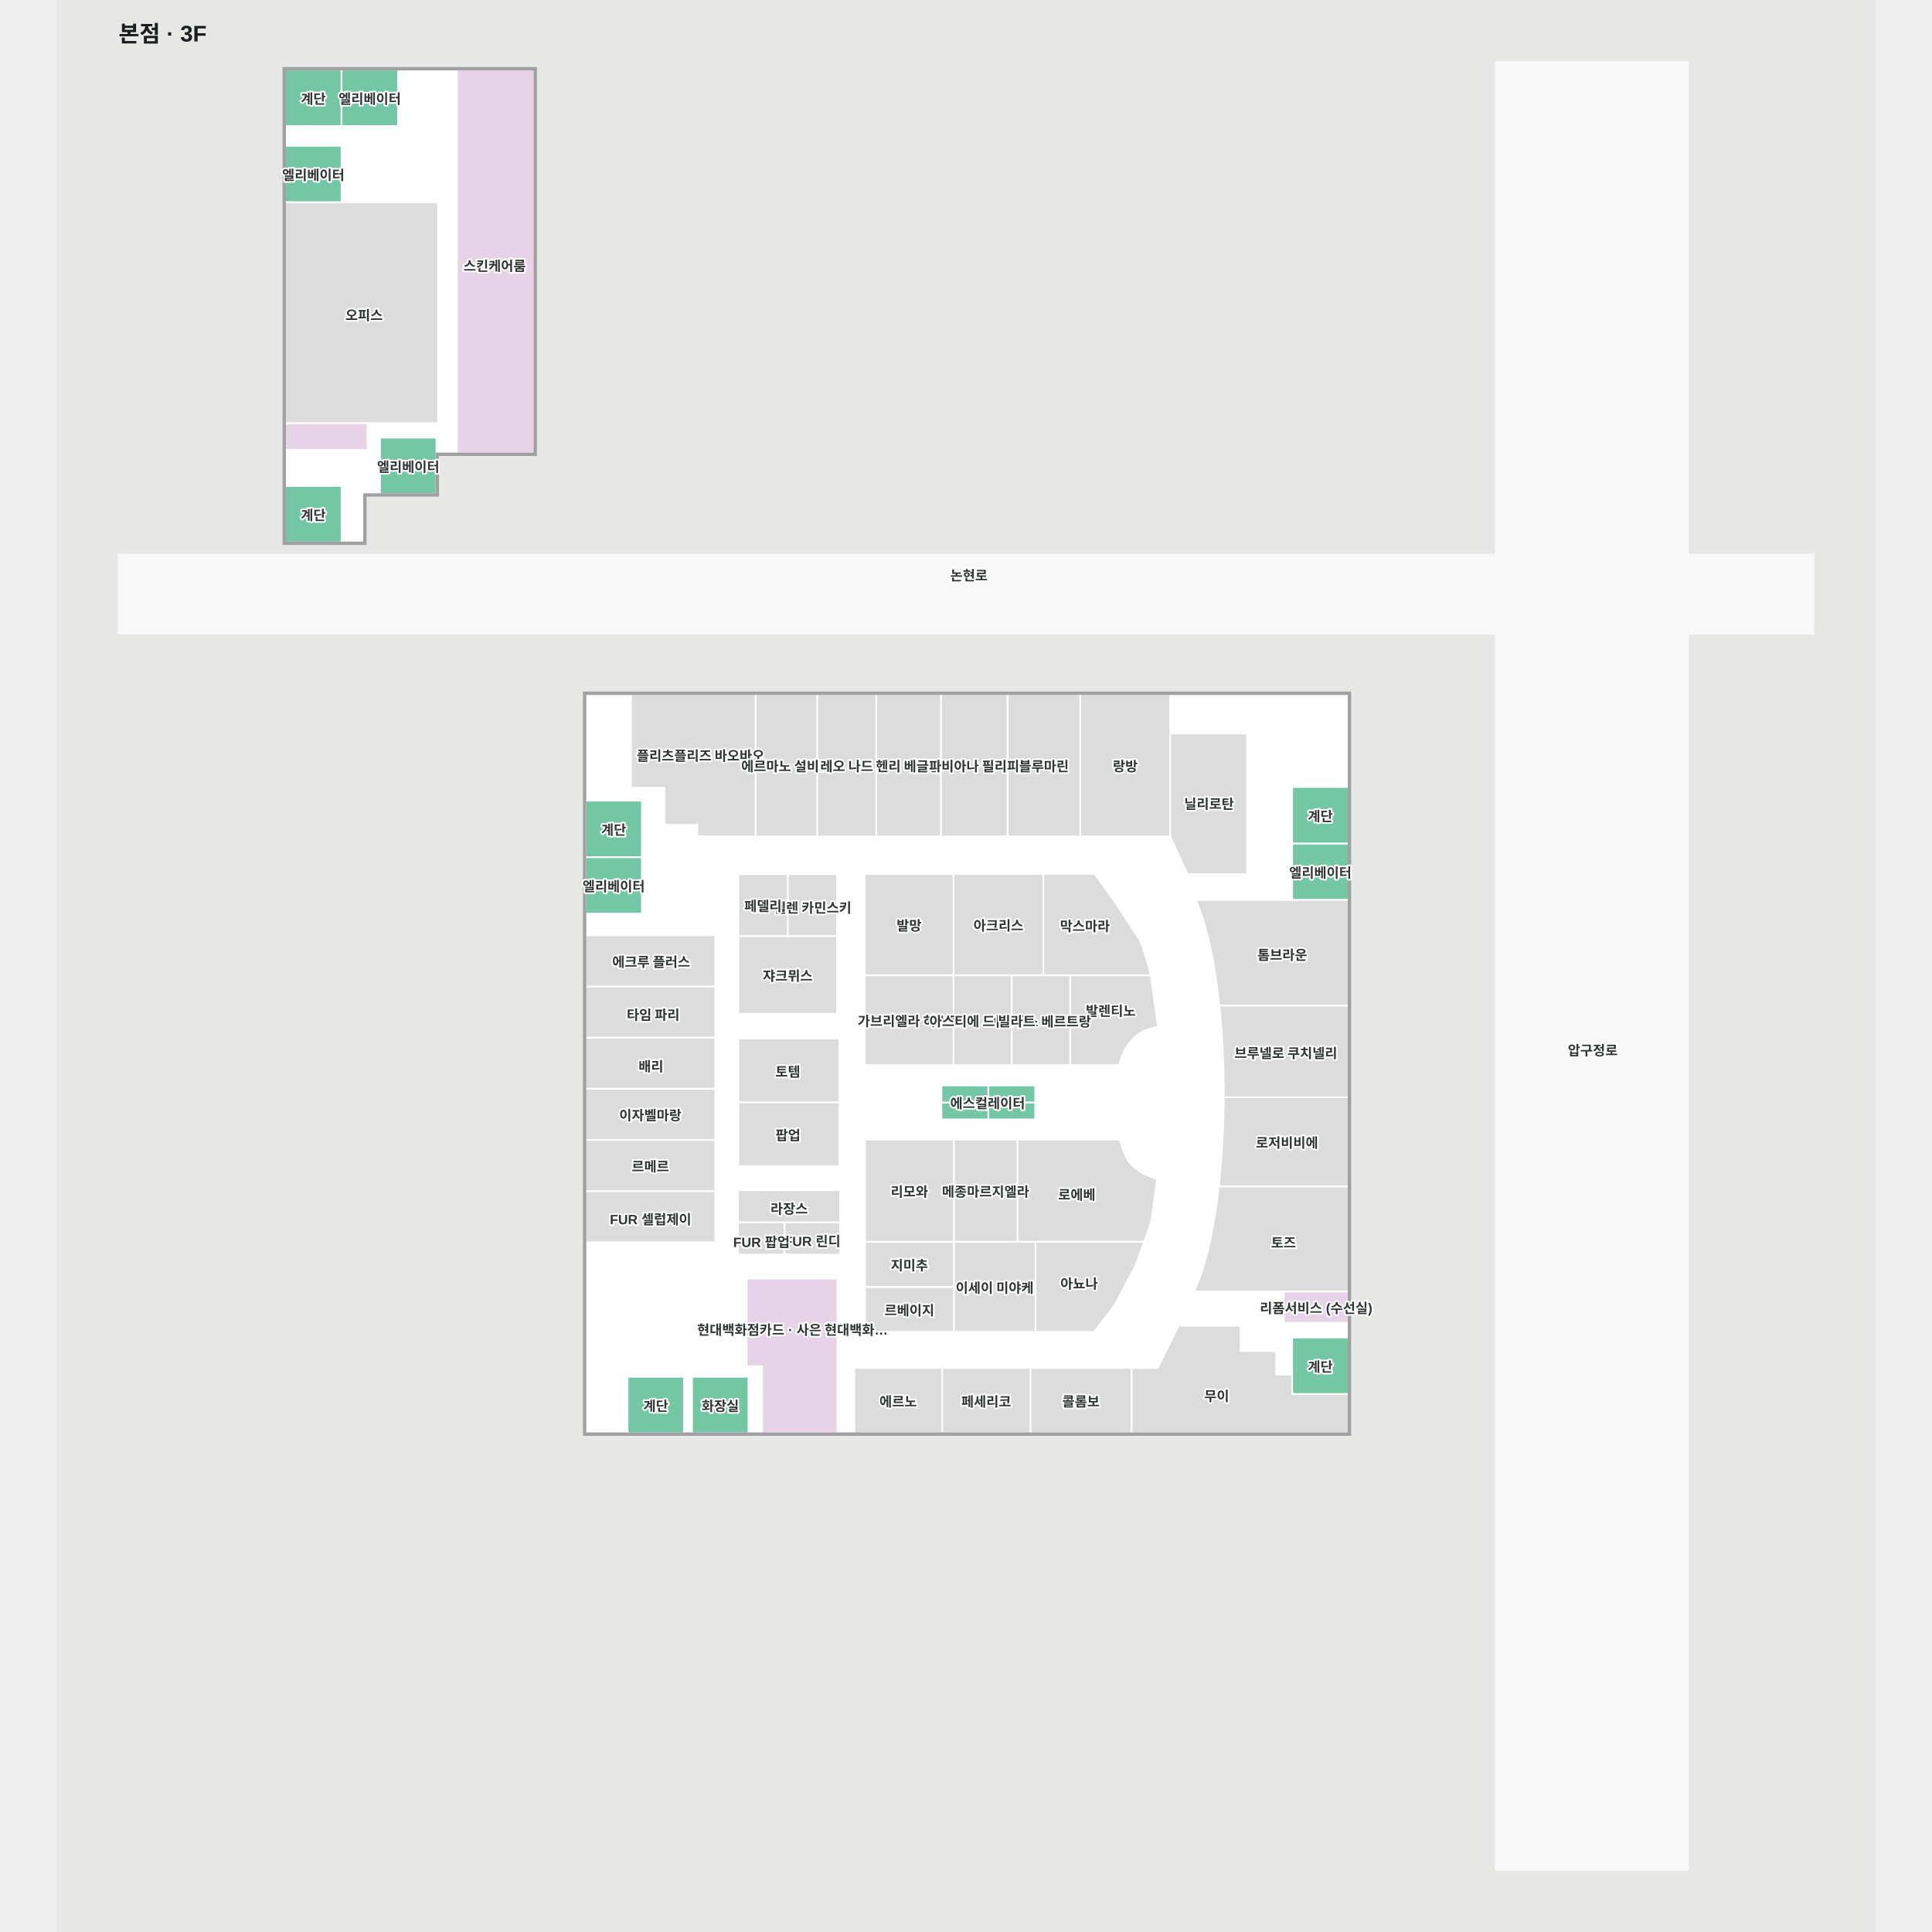
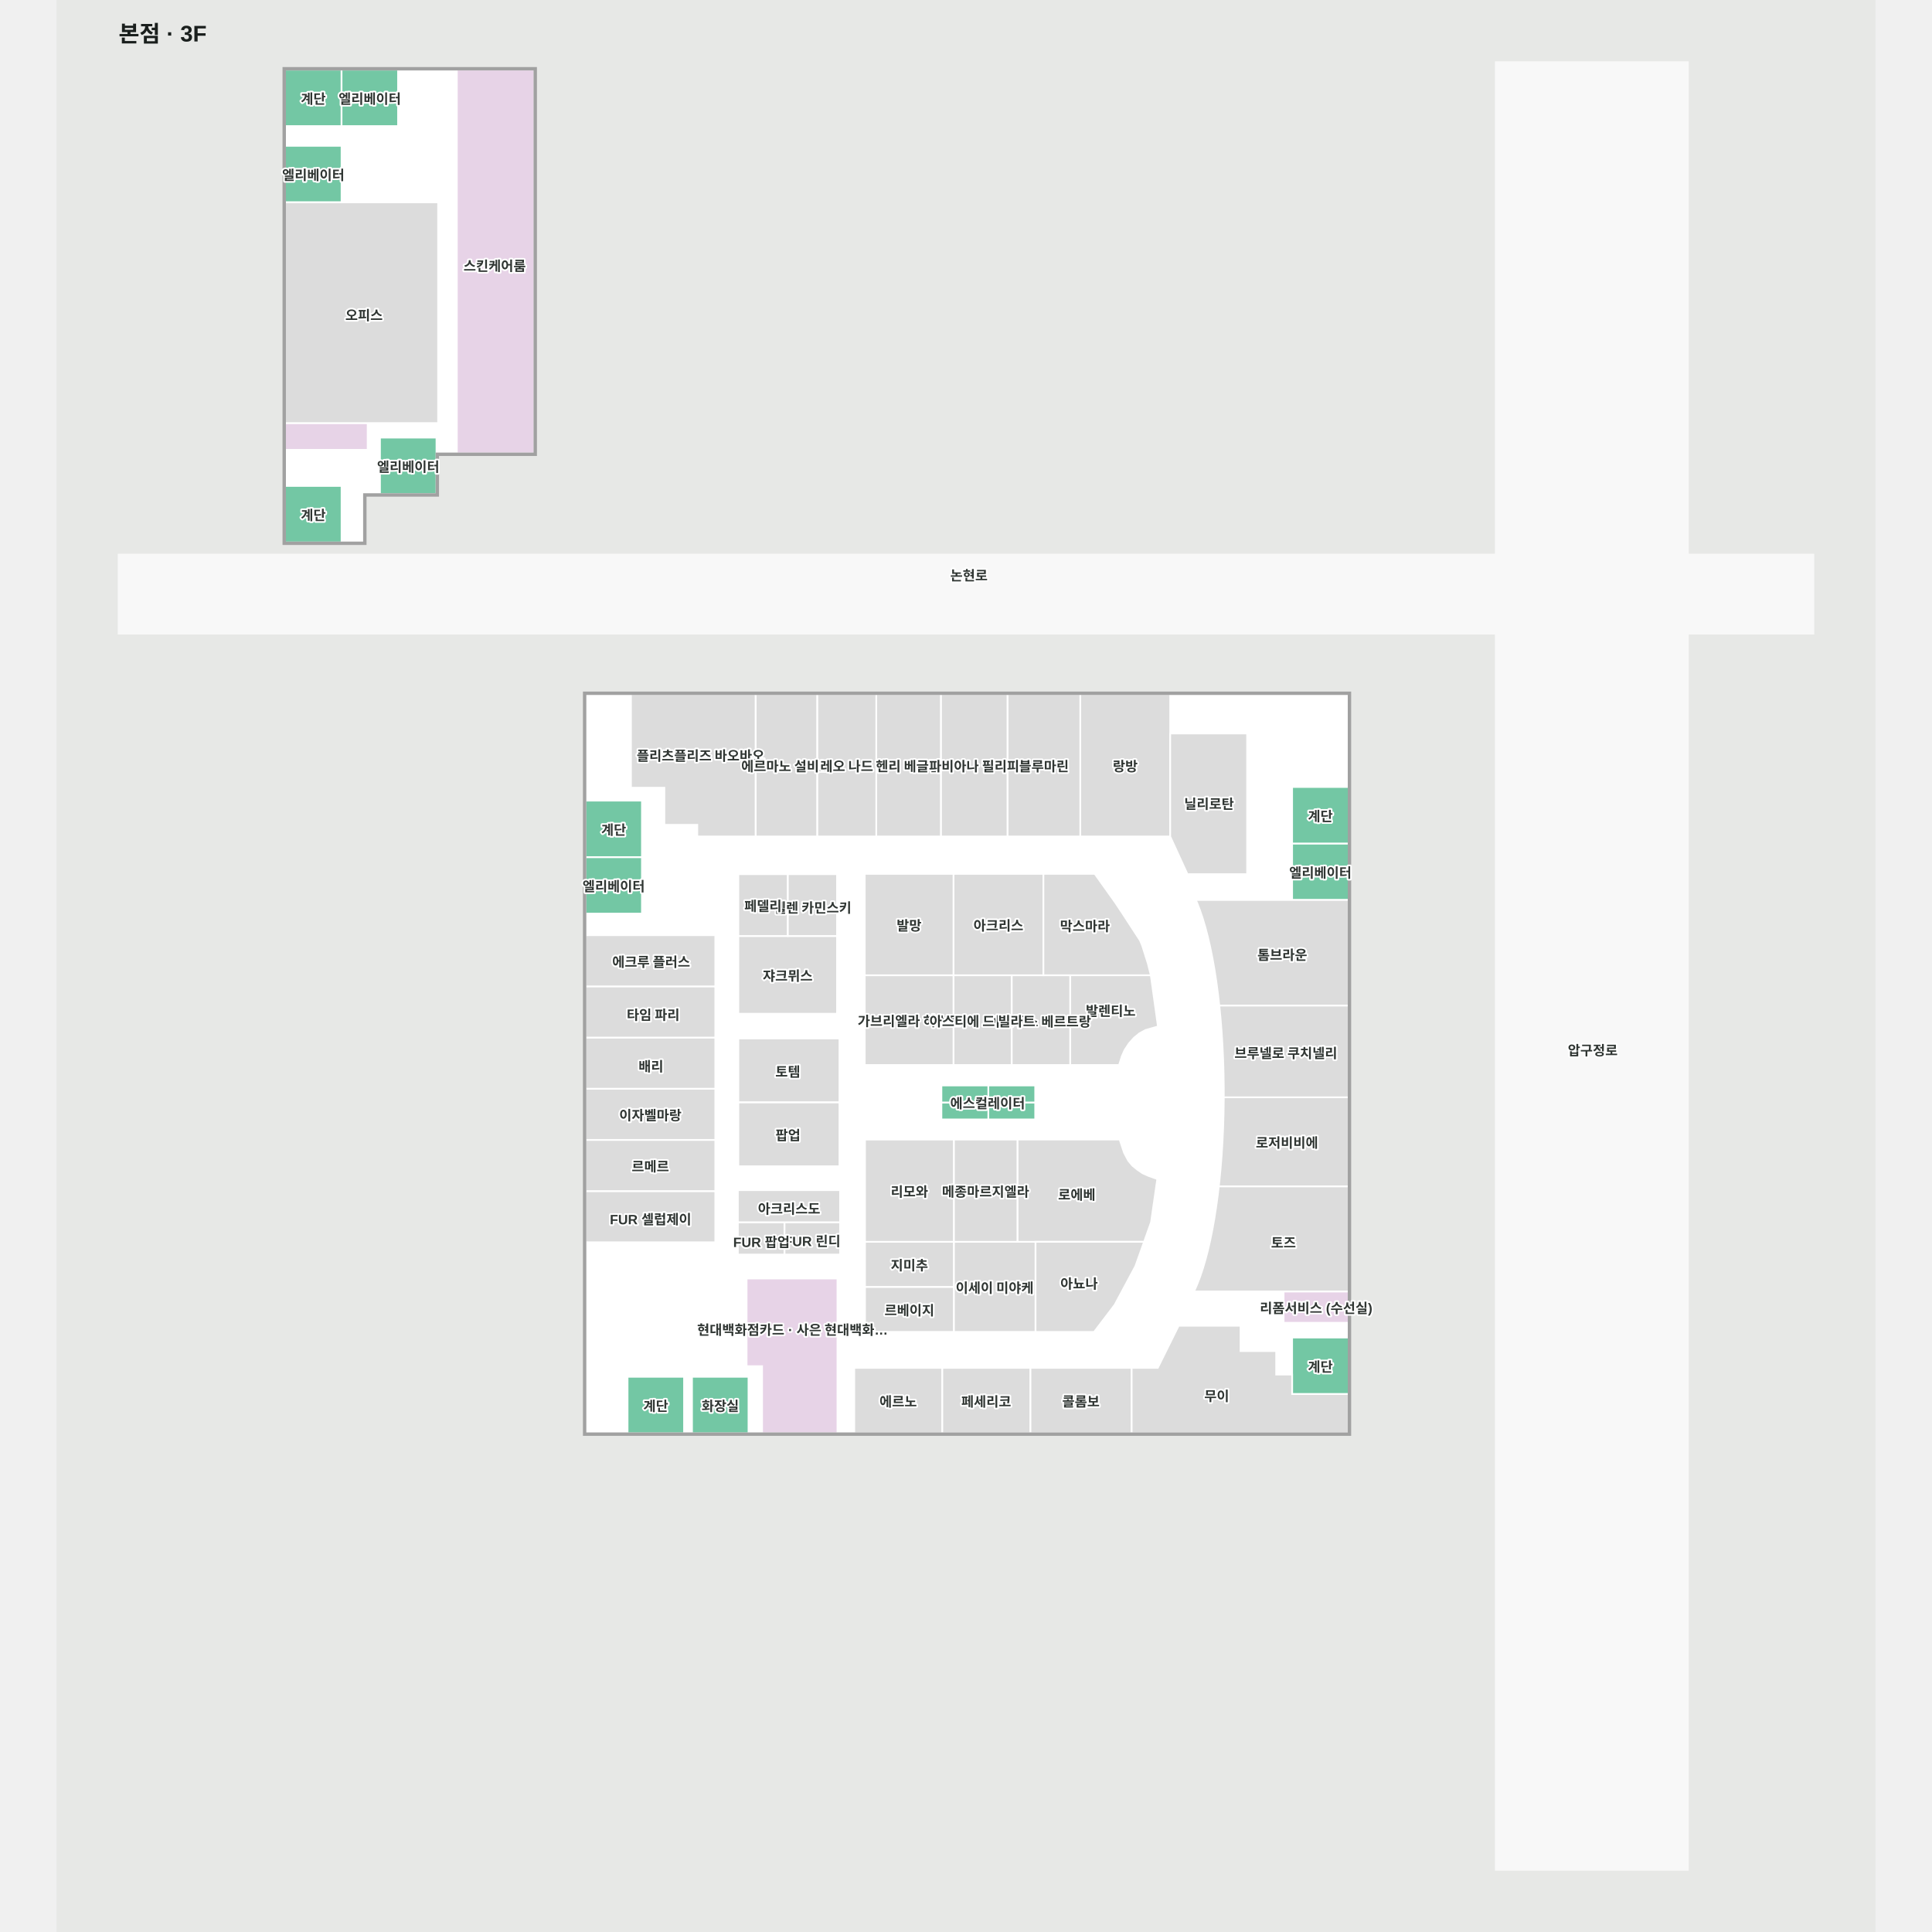
<svg xmlns="http://www.w3.org/2000/svg" viewBox="-55 -52.721 1610 1710" width="1200" height="1200" role="img" aria-labelledby="title desc">
  <rect x="-55" y="-52.721" width="1610" height="1710" fill="#e7e8e6" />
  <g>
    <polygon points="1218.92,2.28 1218.92,1602.28 1388.92,1602.28 1388.92,2.28" fill="#f8f8f8" fill-opacity="1" stroke="#f8f8f8" stroke-width="1.5" />
    <polygon points="217.16,384.61 281.32,384.61 281.32,348.61 367.99,348.61 367.99,8.88 147.31,8.88 147.31,427.38 217.16,427.38" fill="#ffffff" fill-opacity="1" stroke="#ffffff" stroke-width="1.5" />
    <polygon points="0.00,438.12 1500.00,438.12 1500.00,508.12 0.00,508.12" fill="#f8f8f8" fill-opacity="1" stroke="#f8f8f8" stroke-width="1.5" />
    <polygon points="1088.65,1215.87 413.20,1215.87 413.20,561.63 1088.65,561.63" fill="#ffffff" fill-opacity="1" stroke="#ffffff" stroke-width="1.5" />
  </g>
  <g>
    <polygon points="563.36,561.63 532.28,561.63 453.46,561.63 453.46,644.49 483.04,644.49 483.04,677.34 512.17,677.34 512.17,687.64 532.28,687.64 563.39,687.64 563.86,687.64 563.86,561.63" fill="#dcdcdc" fill-opacity="1" stroke="#ffffff" stroke-width="1.5" />
    <polygon points="1088.65,743.84 1038.65,743.84 1038.65,693.84 1088.65,693.84" fill="#73c7a4" fill-opacity="1" stroke="#ffffff" stroke-width="1.5" />
    <polygon points="1088.65,693.84 1038.65,693.84 1038.65,643.84 1088.65,643.84" fill="#73c7a4" fill-opacity="1" stroke="#ffffff" stroke-width="1.5" />
    <polygon points="463.18,755.91 413.18,755.91 413.18,705.91 463.18,705.91" fill="#73c7a4" fill-opacity="1" stroke="#ffffff" stroke-width="1.5" />
    <polygon points="463.18,705.91 413.18,705.91 413.18,655.91 463.18,655.91" fill="#73c7a4" fill-opacity="1" stroke="#ffffff" stroke-width="1.5" />
    <polygon points="1088.65,1181.14 1038.65,1181.14 1038.65,1131.14 1088.65,1131.14" fill="#73c7a4" fill-opacity="1" stroke="#ffffff" stroke-width="1.5" />
    <polygon points="896.50,1158.00 919.73,1158.00 938.20,1120.70 992.98,1120.70 992.98,1143.10 1024.52,1143.10 1024.52,1163.90 1038.65,1163.90 1038.65,1181.14 1088.65,1181.14 1088.65,1215.87 896.50,1215.87" fill="#dcdcdc" fill-opacity="1" stroke="#ffffff" stroke-width="1.5" />
    <polygon points="896.50,1158.00 806.92,1158.00 806.92,1215.87 896.50,1215.87" fill="#dcdcdc" fill-opacity="1" stroke="#ffffff" stroke-width="1.5" />
    <polygon points="806.92,1215.87 728.90,1215.87 728.90,1158.00 806.92,1158.00" fill="#dcdcdc" fill-opacity="1" stroke="#ffffff" stroke-width="1.5" />
    <polygon points="728.90,1215.87 651.10,1215.87 651.10,1158.00 728.90,1158.00" fill="#dcdcdc" fill-opacity="1" stroke="#ffffff" stroke-width="1.5" />
    <polygon points="555.82,1078.87 555.82,1156.47 569.52,1156.47 569.52,1215.87 636.22,1215.87 636.22,1156.47 636.22,1078.87" fill="#e7d3e7" fill-opacity="1" stroke="#ffffff" stroke-width="1.5" />
    <polygon points="1031.10,1118.07 1088.65,1118.07 1088.65,1090.31 1031.10,1090.31" fill="#e7d3e7" fill-opacity="1" stroke="#ffffff" stroke-width="1.5" />
    <polygon points="972.92,1004.43 971.46,1015.24 969.84,1025.66 968.06,1035.64 966.13,1045.14 964.06,1054.13 961.85,1062.58 959.52,1070.44 957.07,1077.69 954.52,1084.30 951.86,1090.24 951.83,1090.31 1088.65,1090.31 1088.65,997.28 973.74,997.28" fill="#dcdcdc" fill-opacity="1" stroke="#ffffff" stroke-width="1.5" />
    <polygon points="978.15,921.46 977.96,933.77 977.58,946.01 977.01,958.12 976.26,970.07 975.32,981.80 974.21,993.27 973.74,997.28 1088.65,997.28 1088.65,918.48 978.15,918.48" fill="#dcdcdc" fill-opacity="1" stroke="#ffffff" stroke-width="1.5" />
    <polygon points="974.21,837.31 975.32,848.78 976.26,860.51 977.01,872.46 977.58,884.57 977.96,896.81 978.15,909.12 978.15,918.48 1088.65,918.48 1088.65,837.21 974.20,837.21" fill="#dcdcdc" fill-opacity="1" stroke="#ffffff" stroke-width="1.5" />
    <polygon points="953.43,743.84 954.52,746.28 957.07,752.89 959.52,760.14 961.85,768.00 964.06,776.45 966.13,785.44 968.06,794.94 969.84,804.92 971.46,815.34 972.92,826.15 974.20,837.21 1088.65,837.21 1088.65,743.84" fill="#dcdcdc" fill-opacity="1" stroke="#ffffff" stroke-width="1.5" />
    <polygon points="930.74,687.64 851.13,687.64 851.13,561.63 930.74,561.63" fill="#dcdcdc" fill-opacity="1" stroke="#ffffff" stroke-width="1.5" />
    <polygon points="851.13,687.64 786.70,687.64 786.70,561.63 851.13,561.63" fill="#dcdcdc" fill-opacity="1" stroke="#ffffff" stroke-width="1.5" />
    <polygon points="786.70,687.64 727.73,687.64 727.73,561.63 786.70,561.63" fill="#dcdcdc" fill-opacity="1" stroke="#ffffff" stroke-width="1.5" />
    <polygon points="727.73,687.64 670.58,687.64 670.58,561.63 727.73,561.63" fill="#dcdcdc" fill-opacity="1" stroke="#ffffff" stroke-width="1.5" />
    <polygon points="670.58,687.64 618.26,687.64 618.26,561.63 670.58,561.63" fill="#dcdcdc" fill-opacity="1" stroke="#ffffff" stroke-width="1.5" />
    <polygon points="618.26,687.64 563.86,687.64 563.86,561.63 618.26,561.63" fill="#dcdcdc" fill-opacity="1" stroke="#ffffff" stroke-width="1.5" />
    <polygon points="450.45,1165.87 450.45,1215.87 500.45,1215.87 500.45,1165.87" fill="#73c7a4" fill-opacity="1" stroke="#ffffff" stroke-width="1.5" />
    <polygon points="507.49,1165.87 507.49,1215.87 557.49,1215.87 557.49,1165.87" fill="#73c7a4" fill-opacity="1" stroke="#ffffff" stroke-width="1.5" />
    <polygon points="197.31,58.88 147.31,58.88 147.31,8.88 197.31,8.88" fill="#73c7a4" fill-opacity="1" stroke="#ffffff" stroke-width="1.5" />
    <polygon points="197.31,427.38 147.31,427.38 147.31,377.38 197.31,377.38" fill="#73c7a4" fill-opacity="1" stroke="#ffffff" stroke-width="1.5" />
    <polygon points="247.31,58.88 197.31,58.88 197.31,8.88 247.31,8.88" fill="#73c7a4" fill-opacity="1" stroke="#ffffff" stroke-width="1.5" />
    <polygon points="197.31,126.35 147.31,126.35 147.31,76.35 197.31,76.35" fill="#73c7a4" fill-opacity="1" stroke="#ffffff" stroke-width="1.5" />
    <polygon points="281.32,384.61 231.32,384.61 231.32,334.61 281.32,334.61" fill="#73c7a4" fill-opacity="1" stroke="#ffffff" stroke-width="1.5" />
    <polygon points="220.41,321.73 147.31,321.73 147.31,345.44 220.41,345.44" fill="#e7d3e7" fill-opacity="1" stroke="#ffffff" stroke-width="1.5" />
    <polygon points="299.36,8.88 299.36,348.61 367.99,348.61 367.99,8.88" fill="#e7d3e7" fill-opacity="1" stroke="#ffffff" stroke-width="1.5" />
    <polygon points="147.31,126.35 282.78,126.35 282.78,321.73 147.31,321.73" fill="#dcdcdc" fill-opacity="1" stroke="#ffffff" stroke-width="1.5" />
    <polygon points="413.20,1001.50 528.10,1001.50 528.10,1046.80 413.20,1046.80" fill="#dcdcdc" fill-opacity="1" stroke="#ffffff" stroke-width="1.5" />
    <polygon points="413.20,956.20 528.10,956.20 528.10,1001.50 413.20,1001.50" fill="#dcdcdc" fill-opacity="1" stroke="#ffffff" stroke-width="1.5" />
    <polygon points="413.20,910.90 528.10,910.90 528.10,956.20 413.20,956.20" fill="#dcdcdc" fill-opacity="1" stroke="#ffffff" stroke-width="1.5" />
    <polygon points="413.20,865.60 528.10,865.60 528.10,910.90 413.20,910.90" fill="#dcdcdc" fill-opacity="1" stroke="#ffffff" stroke-width="1.5" />
    <polygon points="413.20,820.30 528.10,820.30 528.10,865.60 413.20,865.60" fill="#dcdcdc" fill-opacity="1" stroke="#ffffff" stroke-width="1.5" />
    <polygon points="413.20,775.00 528.10,775.00 528.10,820.30 413.20,820.30" fill="#dcdcdc" fill-opacity="1" stroke="#ffffff" stroke-width="1.5" />
    <polygon points="638.00,866.40 548.50,866.40 548.50,922.90 638.00,922.90" fill="#dcdcdc" fill-opacity="1" stroke="#ffffff" stroke-width="1.5" />
    <polygon points="1088.65,560.13 1088.65,561.63 1088.65,1215.87 413.20,1215.87 413.20,561.63 1088.65,561.63 1088.65,560.13 413.20,560.13 411.70,560.13 411.70,561.63 411.70,1215.87 411.70,1217.37 413.20,1217.37 1088.65,1217.37 1090.15,1217.37 1090.15,1215.87 1090.15,561.63 1090.15,560.13" fill="#a1a1a1" fill-opacity="1" stroke="#a1a1a1" stroke-width="1.5" />
    <polygon points="145.81,7.38 145.81,428.88 218.66,428.88 218.66,399.26 217.16,399.26 217.16,427.38 147.31,427.38 147.31,8.88 367.99,8.88 367.99,348.61 281.32,348.61 281.32,384.61 217.16,384.61 217.16,399.26 218.66,399.26 218.66,386.11 282.82,386.11 282.82,350.11 369.49,350.11 369.49,7.38" fill="#a1a1a1" fill-opacity="1" stroke="#a1a1a1" stroke-width="1.5" />
    <polygon points="930.74,596.47 930.74,687.64 946.04,721.01 998.80,721.01 998.80,596.47" fill="#dcdcdc" fill-opacity="1" stroke="#ffffff" stroke-width="1.5" />
    <polygon points="913.57,810.47 842.20,810.47 842.20,810.80 842.20,820.83 842.20,889.90 885.50,889.90 887.90,882.20 890.40,876.60 894.30,870.70 898.80,865.70 903.60,861.80 909.00,858.90 919.90,855.80" fill="#dcdcdc" fill-opacity="1" stroke="#ffffff" stroke-width="1.5" />
    <polygon points="842.20,889.90 790.41,889.90 790.41,810.47 842.20,810.47" fill="#dcdcdc" fill-opacity="1" stroke="#ffffff" stroke-width="1.5" />
    <polygon points="790.41,889.90 738.90,889.90 738.90,810.47 790.41,810.47" fill="#dcdcdc" fill-opacity="1" stroke="#ffffff" stroke-width="1.5" />
    <polygon points="660.36,810.47 738.90,810.47 738.90,889.90 660.36,889.90" fill="#dcdcdc" fill-opacity="1" stroke="#ffffff" stroke-width="1.5" />
    <polygon points="738.90,720.73 818.52,720.73 818.52,810.47 738.90,810.47" fill="#dcdcdc" fill-opacity="1" stroke="#ffffff" stroke-width="1.5" />
    <polygon points="911.00,800.20 905.90,784.10 904.00,779.60 888.10,755.20 881.70,745.60 870.13,729.37 863.97,720.73 818.52,720.73 818.52,810.47 913.57,810.47" fill="#dcdcdc" fill-opacity="1" stroke="#ffffff" stroke-width="1.5" />
    <polygon points="738.90,720.73 660.36,720.73 660.36,810.47 738.90,810.47" fill="#dcdcdc" fill-opacity="1" stroke="#ffffff" stroke-width="1.5" />
    <polygon points="811.55,1126.13 739.21,1126.13 739.21,1046.40 811.55,1046.40" fill="#dcdcdc" fill-opacity="1" stroke="#ffffff" stroke-width="1.5" />
    <polygon points="739.21,1126.13 660.61,1126.13 660.61,1086.26 739.21,1086.26" fill="#dcdcdc" fill-opacity="1" stroke="#ffffff" stroke-width="1.5" />
    <polygon points="739.21,1086.26 660.61,1086.26 660.61,1046.40 739.21,1046.40" fill="#dcdcdc" fill-opacity="1" stroke="#ffffff" stroke-width="1.5" />
    <polygon points="911.40,988.00 906.30,985.70 901.60,982.50 897.40,979.10 893.60,974.60 889.90,967.60 886.00,955.90 795.50,955.90 795.50,1046.40 907.61,1046.40 913.80,1029.00 919.30,990.80" fill="#dcdcdc" fill-opacity="1" stroke="#ffffff" stroke-width="1.5" />
    <polygon points="795.50,1046.40 739.21,1046.40 739.21,955.90 795.50,955.90" fill="#dcdcdc" fill-opacity="1" stroke="#ffffff" stroke-width="1.5" />
    <polygon points="739.21,1046.40 660.61,1046.40 660.61,955.90 739.21,955.90" fill="#dcdcdc" fill-opacity="1" stroke="#ffffff" stroke-width="1.5" />
    <polygon points="811.55,1126.13 863.36,1126.13 881.58,1102.19 899.97,1067.85 907.61,1046.40 811.55,1046.40" fill="#dcdcdc" fill-opacity="1" stroke="#ffffff" stroke-width="1.5" />
    <polygon points="635.84,844.54 548.50,844.54 548.50,775.71 635.84,775.71" fill="#dcdcdc" fill-opacity="1" stroke="#ffffff" stroke-width="1.5" />
    <polygon points="635.84,775.71 592.17,775.71 592.17,721.01 635.84,721.01" fill="#dcdcdc" fill-opacity="1" stroke="#ffffff" stroke-width="1.5" />
    <polygon points="592.17,775.71 548.50,775.71 548.50,721.01 592.17,721.01" fill="#dcdcdc" fill-opacity="1" stroke="#ffffff" stroke-width="1.5" />
    <polygon points="638.56,1057.66 589.31,1057.66 589.31,1029.08 638.56,1029.08" fill="#dcdcdc" fill-opacity="1" stroke="#ffffff" stroke-width="1.5" />
    <polygon points="589.31,1057.66 548.10,1057.66 548.10,1029.08 589.31,1029.08" fill="#dcdcdc" fill-opacity="1" stroke="#ffffff" stroke-width="1.5" />
    <polygon points="638.56,1029.08 548.10,1029.08 548.10,1000.66 638.56,1000.66" fill="#dcdcdc" fill-opacity="1" stroke="#ffffff" stroke-width="1.5" />
    <polygon points="811.25,938.08 769.74,938.08 769.74,923.05 811.25,923.05" fill="#73c7a4" fill-opacity="1" stroke="#ffffff" stroke-width="1.5" />
    <polygon points="769.74,938.08 728.24,938.08 728.24,923.05 769.74,923.05" fill="#73c7a4" fill-opacity="1" stroke="#ffffff" stroke-width="1.5" />
    <polygon points="811.25,923.05 769.74,923.05 769.74,908.02 811.25,908.02" fill="#73c7a4" fill-opacity="1" stroke="#ffffff" stroke-width="1.5" />
    <polygon points="769.74,923.05 728.24,923.05 728.24,908.02 769.74,908.02" fill="#73c7a4" fill-opacity="1" stroke="#ffffff" stroke-width="1.5" />
    <polygon points="638.00,923.05 548.53,923.05 548.53,979.55 638.00,979.55" fill="#dcdcdc" fill-opacity="1" stroke="#ffffff" stroke-width="1.5" />
  </g>
  <g font-family="Arial, 'Noto Sans KR', sans-serif" font-size="12" font-weight="600" fill="#303633" stroke="#fff" stroke-width="3" paint-order="stroke" stroke-linejoin="round">
    <text x="613.937" y="1042.964" text-anchor="middle" dominant-baseline="central">FUR 린디</text>
    <text x="690" y="1186.936" text-anchor="middle" dominant-baseline="central">에르노</text>
    <text x="767.91" y="1186.936" text-anchor="middle" dominant-baseline="central">페세리코</text>
    <text x="596.461" y="1123.444" text-anchor="middle" dominant-baseline="central">현대백화점카드 · 사은 현대백화…</text>
    <text x="851.71" y="1186.936" text-anchor="middle" dominant-baseline="central">콜롬보</text>
    <text x="971.908" y="1182.038" text-anchor="middle" dominant-baseline="central">무이</text>
    <text x="1033.107" y="878.549" text-anchor="middle" dominant-baseline="central">브루넬로 쿠치넬리</text>
    <text x="699.911" y="1001.15" text-anchor="middle" dominant-baseline="central">리모와</text>
    <text x="775.381" y="1086.264" text-anchor="middle" dominant-baseline="central">이세이 미야케</text>
    <text x="470.65" y="978.85" text-anchor="middle" dominant-baseline="central">르메르</text>
    <text x="848.052" y="1003.821" text-anchor="middle" dominant-baseline="central">로에베</text>
    <text x="473.11" y="844.694" text-anchor="middle" dominant-baseline="central">타임 파리</text>
    <text x="614.119" y="749.846" text-anchor="middle" dominant-baseline="central">헬렌 카민스키</text>
    <text x="699.628" y="850.187" text-anchor="middle" dominant-baseline="central">가브리엘라 허스트</text>
    <text x="855.291" y="766.147" text-anchor="middle" dominant-baseline="central">막스마라</text>
    <text x="470.835" y="1023.656" text-anchor="middle" dominant-baseline="central">FUR 셀럽제이</text>
    <text x="778.708" y="765.601" text-anchor="middle" dominant-baseline="central">아크리스</text>
    <text x="699.153" y="624.639" text-anchor="middle" dominant-baseline="central">헨리 베글린</text>
    <text x="890.936" y="624.639" text-anchor="middle" dominant-baseline="central">랑방</text>
    <text x="699.911" y="1106.195" text-anchor="middle" dominant-baseline="central">르베이지</text>
    <text x="699.911" y="1066.332" text-anchor="middle" dominant-baseline="central">지미추</text>
    <text x="570.334" y="748.357" text-anchor="middle" dominant-baseline="central">페델리</text>
    <text x="1029.951" y="791.634" text-anchor="middle" dominant-baseline="central">톰브라운</text>
    <text x="515.103" y="615.315" text-anchor="middle" dominant-baseline="central">플리츠플리즈 바오바오</text>
    <text x="818.92" y="624.639" text-anchor="middle" dominant-baseline="central">블루마린</text>
    <text x="471.178" y="890.304" text-anchor="middle" dominant-baseline="central">배리</text>
    <text x="591.059" y="624.639" text-anchor="middle" dominant-baseline="central">에르마노 설비노</text>
    <text x="471.357" y="797.806" text-anchor="middle" dominant-baseline="central">에크루 플러스</text>
    <text x="767.356" y="1001.15" text-anchor="middle" dominant-baseline="central">메종마르지엘라</text>
    <text x="470.65" y="933.55" text-anchor="middle" dominant-baseline="central">이자벨마랑</text>
    <text x="592.282" y="894.994" text-anchor="middle" dominant-baseline="central">토템</text>
    <text x="757.215" y="624.639" text-anchor="middle" dominant-baseline="central">파비아나 필리피</text>
    <text x="699.628" y="765.601" text-anchor="middle" dominant-baseline="central">발망</text>
    <text x="592.447" y="951.205" text-anchor="middle" dominant-baseline="central">팝업</text>
    <text x="1304.724" y="876.079" text-anchor="middle" dominant-baseline="central">압구정로</text>
    <text x="752.595" y="455.752" text-anchor="middle" dominant-baseline="central">논현로</text>
    <text x="332.858" y="181.794" text-anchor="middle" dominant-baseline="central">스킨케어룸</text>
    <text x="217.224" y="225.448" text-anchor="middle" dominant-baseline="central">오피스</text>
    <text x="1031.01" y="1046.34" text-anchor="middle" dominant-baseline="central">토즈</text>
    <text x="1034.063" y="957.811" text-anchor="middle" dominant-baseline="central">로저비비에</text>
    <text x="965.122" y="657.943" text-anchor="middle" dominant-baseline="central">닐리로탄</text>
    <text x="1059.875" y="1104.189" text-anchor="middle" dominant-baseline="central">리폼서비스 (수선실)</text>
    <text x="769.133" y="922.918" text-anchor="middle" dominant-baseline="central">에스컬레이터</text>
    <text x="644.42" y="624.639" text-anchor="middle" dominant-baseline="central">레오 나드</text>
    <text x="172.314" y="33.879" text-anchor="middle" dominant-baseline="central">계단</text>
    <text x="172.314" y="101.346" text-anchor="middle" dominant-baseline="central">엘리베이터</text>
    <text x="222.314" y="33.879" text-anchor="middle" dominant-baseline="central">엘리베이터</text>
    <text x="172.314" y="402.379" text-anchor="middle" dominant-baseline="central">계단</text>
    <text x="256.319" y="359.606" text-anchor="middle" dominant-baseline="central">엘리베이터</text>
    <text x="438.178" y="680.906" text-anchor="middle" dominant-baseline="central">계단</text>
    <text x="438.178" y="730.906" text-anchor="middle" dominant-baseline="central">엘리베이터</text>
    <text x="1063.648" y="668.837" text-anchor="middle" dominant-baseline="central">계단</text>
    <text x="1063.648" y="718.837" text-anchor="middle" dominant-baseline="central">엘리베이터</text>
    <text x="1063.648" y="1156.136" text-anchor="middle" dominant-baseline="central">계단</text>
    <text x="532.49" y="1190.872" text-anchor="middle" dominant-baseline="central">화장실</text>
    <text x="475.453" y="1190.872" text-anchor="middle" dominant-baseline="central">계단</text>
    <text x="878.068" y="841.177" text-anchor="middle" dominant-baseline="central">발렌티노</text>
    <text x="592.168" y="810.126" text-anchor="middle" dominant-baseline="central">쟈크뮈스</text>
    <text x="850.111" y="1082.601" text-anchor="middle" dominant-baseline="central">아뇨나</text>
    <text x="815.229" y="850.633" text-anchor="middle" dominant-baseline="central">아르투스 베르트랑</text>
    <text x="764.536" y="850.411" text-anchor="middle" dominant-baseline="central">아스티에 드 빌라트</text>
-     <text x="593.436" y="1016.292" text-anchor="middle" dominant-baseline="central">라장스</text>
+     <text x="593.436" y="1016.292" text-anchor="middle" dominant-baseline="central">아크리스도</text>
    <text x="568.968" y="1043.79" text-anchor="middle" dominant-baseline="central">FUR 팝업</text>
  </g>
  <text x="0" y="-15.721" font-family="Arial, 'Noto Sans KR', sans-serif" font-size="20" font-weight="700" fill="#1a1f1d">본점 · 3F</text>
</svg>
